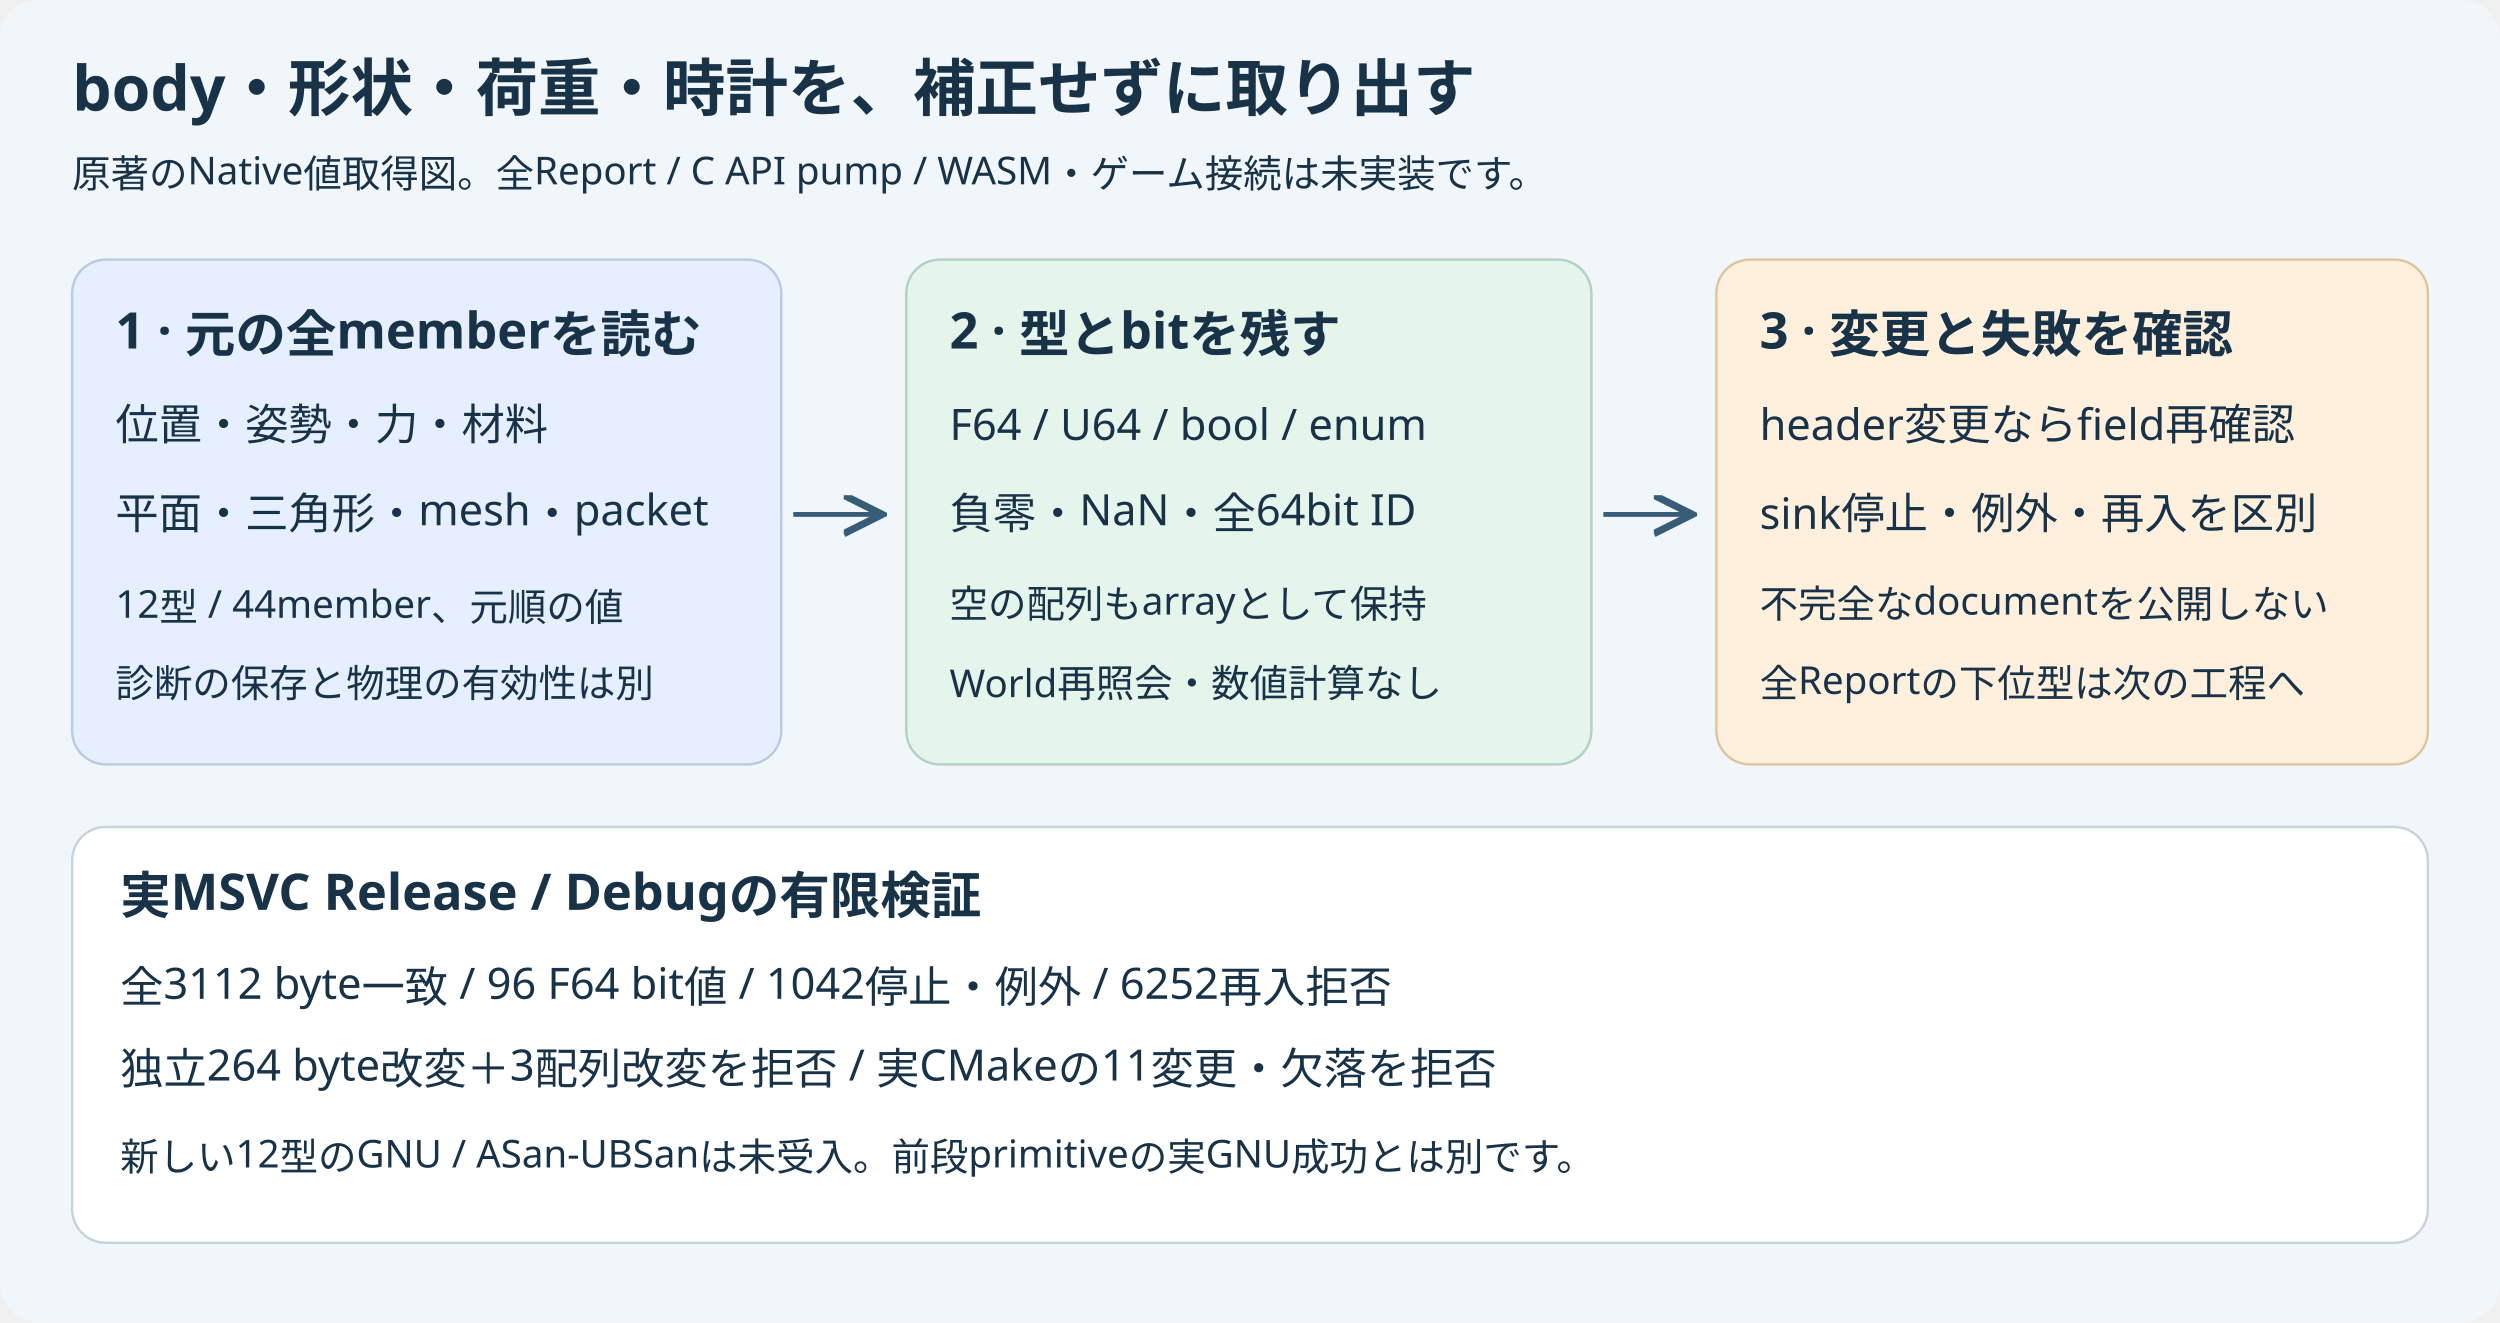
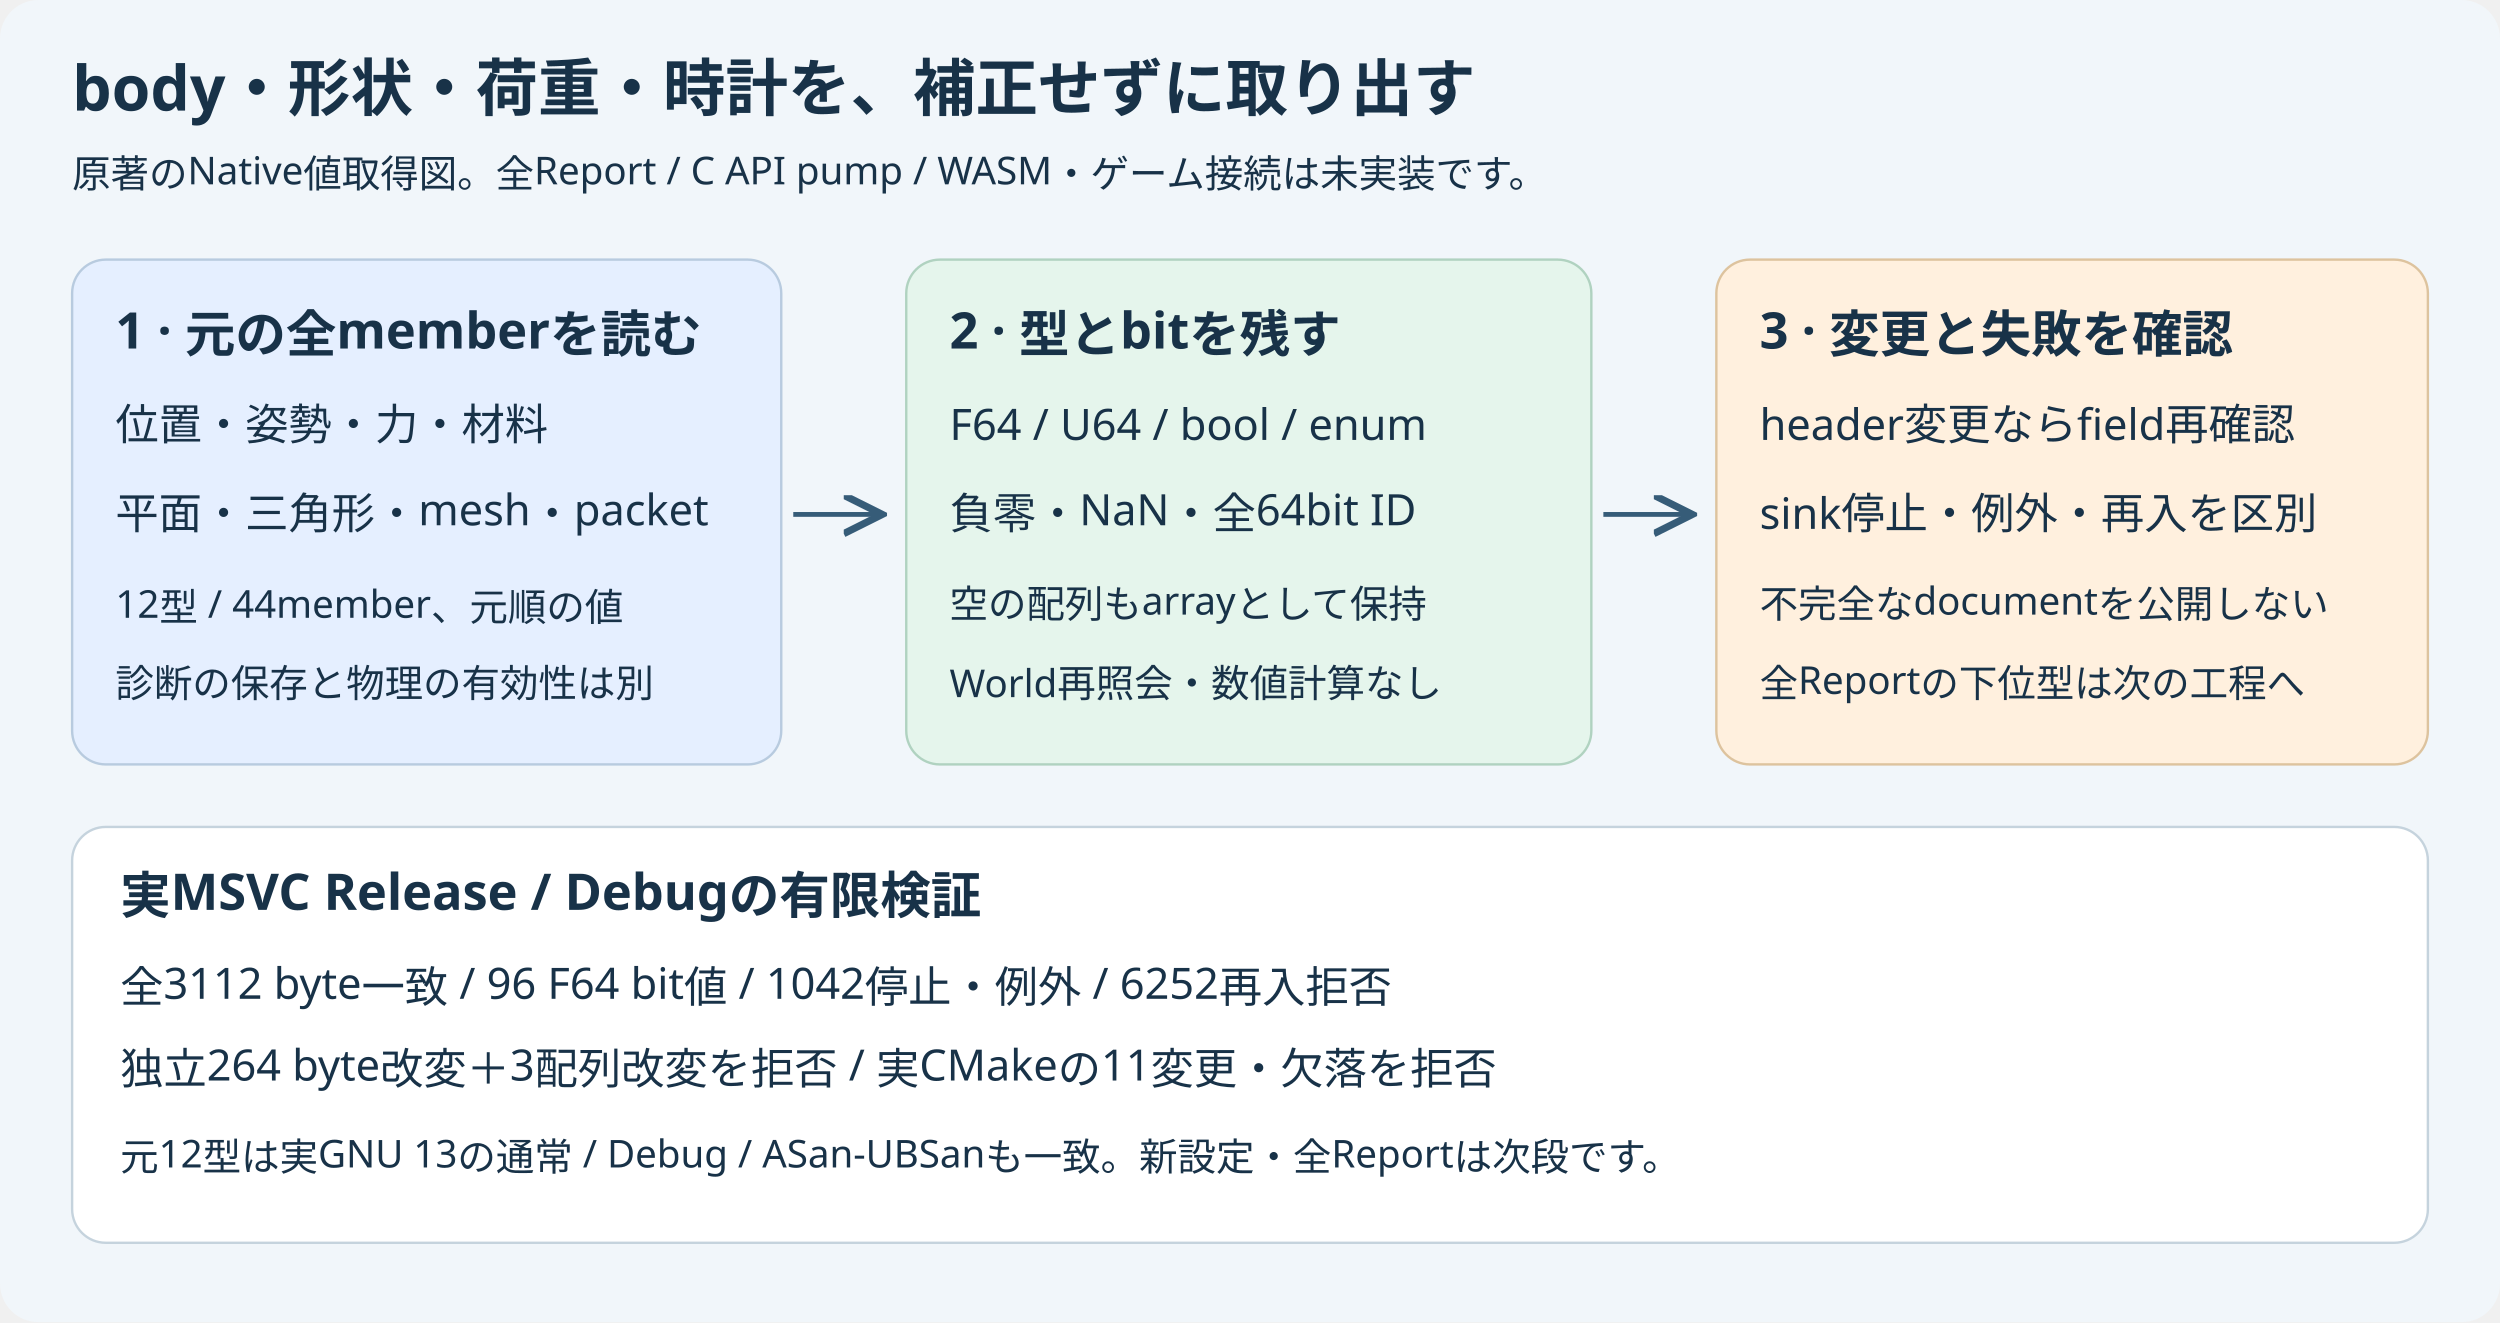
<svg xmlns="http://www.w3.org/2000/svg" width="1040" height="550" viewBox="0 0 1040 550">
  <defs>
    <style>text{font-family:system-ui,sans-serif;fill:#183248}.title{font-size:26px;font-weight:700}.head{font-size:21px;font-weight:700}.body{font-size:18px}.small{font-size:16px}</style>
    <marker id="arrow" markerWidth="9" markerHeight="9" refX="8" refY="4" orient="auto">
      <path d="M0 0L8 4L0 8" fill="none" stroke="#365c78" stroke-width="1.5" />
    </marker>
  </defs>
  <rect width="1040" height="550" rx="16" fill="#f1f6fa" />
  <text x="30" y="46" class="title">body・形状・荷重・時計を、補正せずに取り出す</text>
  <text x="30" y="78" class="small">原著のNative値取得図。全Report / C API pump / WASM・ゲーム接続は未実装です。</text>
  <rect x="30" y="108" width="295" height="210" rx="14" fill="#e5efff" stroke="#b8cbdf" />
  <text x="48" y="145" class="head">1 · 元の全memberを読む</text>
  <text x="48" y="183" class="body">位置・姿勢・力・材料</text>
  <text x="48" y="220" class="body">平面・三角形・mesh・packet</text>
  <text x="48" y="257" class="small">12型 / 44member、元順の値</text>
  <text x="48" y="290" class="small">診断の保存と物理の有効性は別</text>
  <path d="M330 214H367" stroke="#365c78" stroke-width="2" marker-end="url(#arrow)" />
  <rect x="377" y="108" width="285" height="210" rx="14" fill="#e5f5ec" stroke="#b0d2c0" />
  <text x="395" y="145" class="head">2 · 型とbitを残す</text>
  <text x="395" y="183" class="body">F64 / U64 / bool / enum</text>
  <text x="395" y="220" class="body">負零・NaN・全64bit ID</text>
  <text x="395" y="257" class="small">空の配列もarrayとして保持</text>
  <text x="395" y="290" class="small">World再照会・数値計算なし</text>
  <path d="M667 214H704" stroke="#365c78" stroke-width="2" marker-end="url(#arrow)" />
  <rect x="714" y="108" width="296" height="210" rx="14" fill="#fff0de" stroke="#ddc39e" />
  <text x="732" y="145" class="head">3 · 変更と失敗を確認</text>
  <text x="732" y="183" class="body">header変更ならfield再確認</text>
  <text x="732" y="220" class="body">sink停止・例外・再入を区別</text>
  <text x="732" y="257" class="small">不完全なdocumentを公開しない</text>
  <text x="732" y="290" class="small">全Reportの下位型は次の工程へ</text>
  <rect x="30" y="344" width="980" height="173" rx="14" fill="white" stroke="#c5d3dd" />
  <text x="50" y="380" class="head">実MSVC Release / Debugの有限検証</text>
  <text x="50" y="417" class="body">全3112 byte一致 / 96 F64 bit値 / 1042停止・例外 / 6252再入拒否</text>
  <text x="50" y="451" class="body">独立264 byte改変＋3配列改変を拒否 / 実CMakeの11変更・欠落を拒否</text>
-   <text x="50" y="487" class="small">新しい12型のGNU / ASan-UBSanは未受入。前段primitiveの実GNU成功とは別です。</text>
+   <text x="50" y="487" class="small">元12型は実GNU 13の通常 / Debug / ASan-UBSanも一致。新設定・全Reportは次段です。</text>
</svg>
